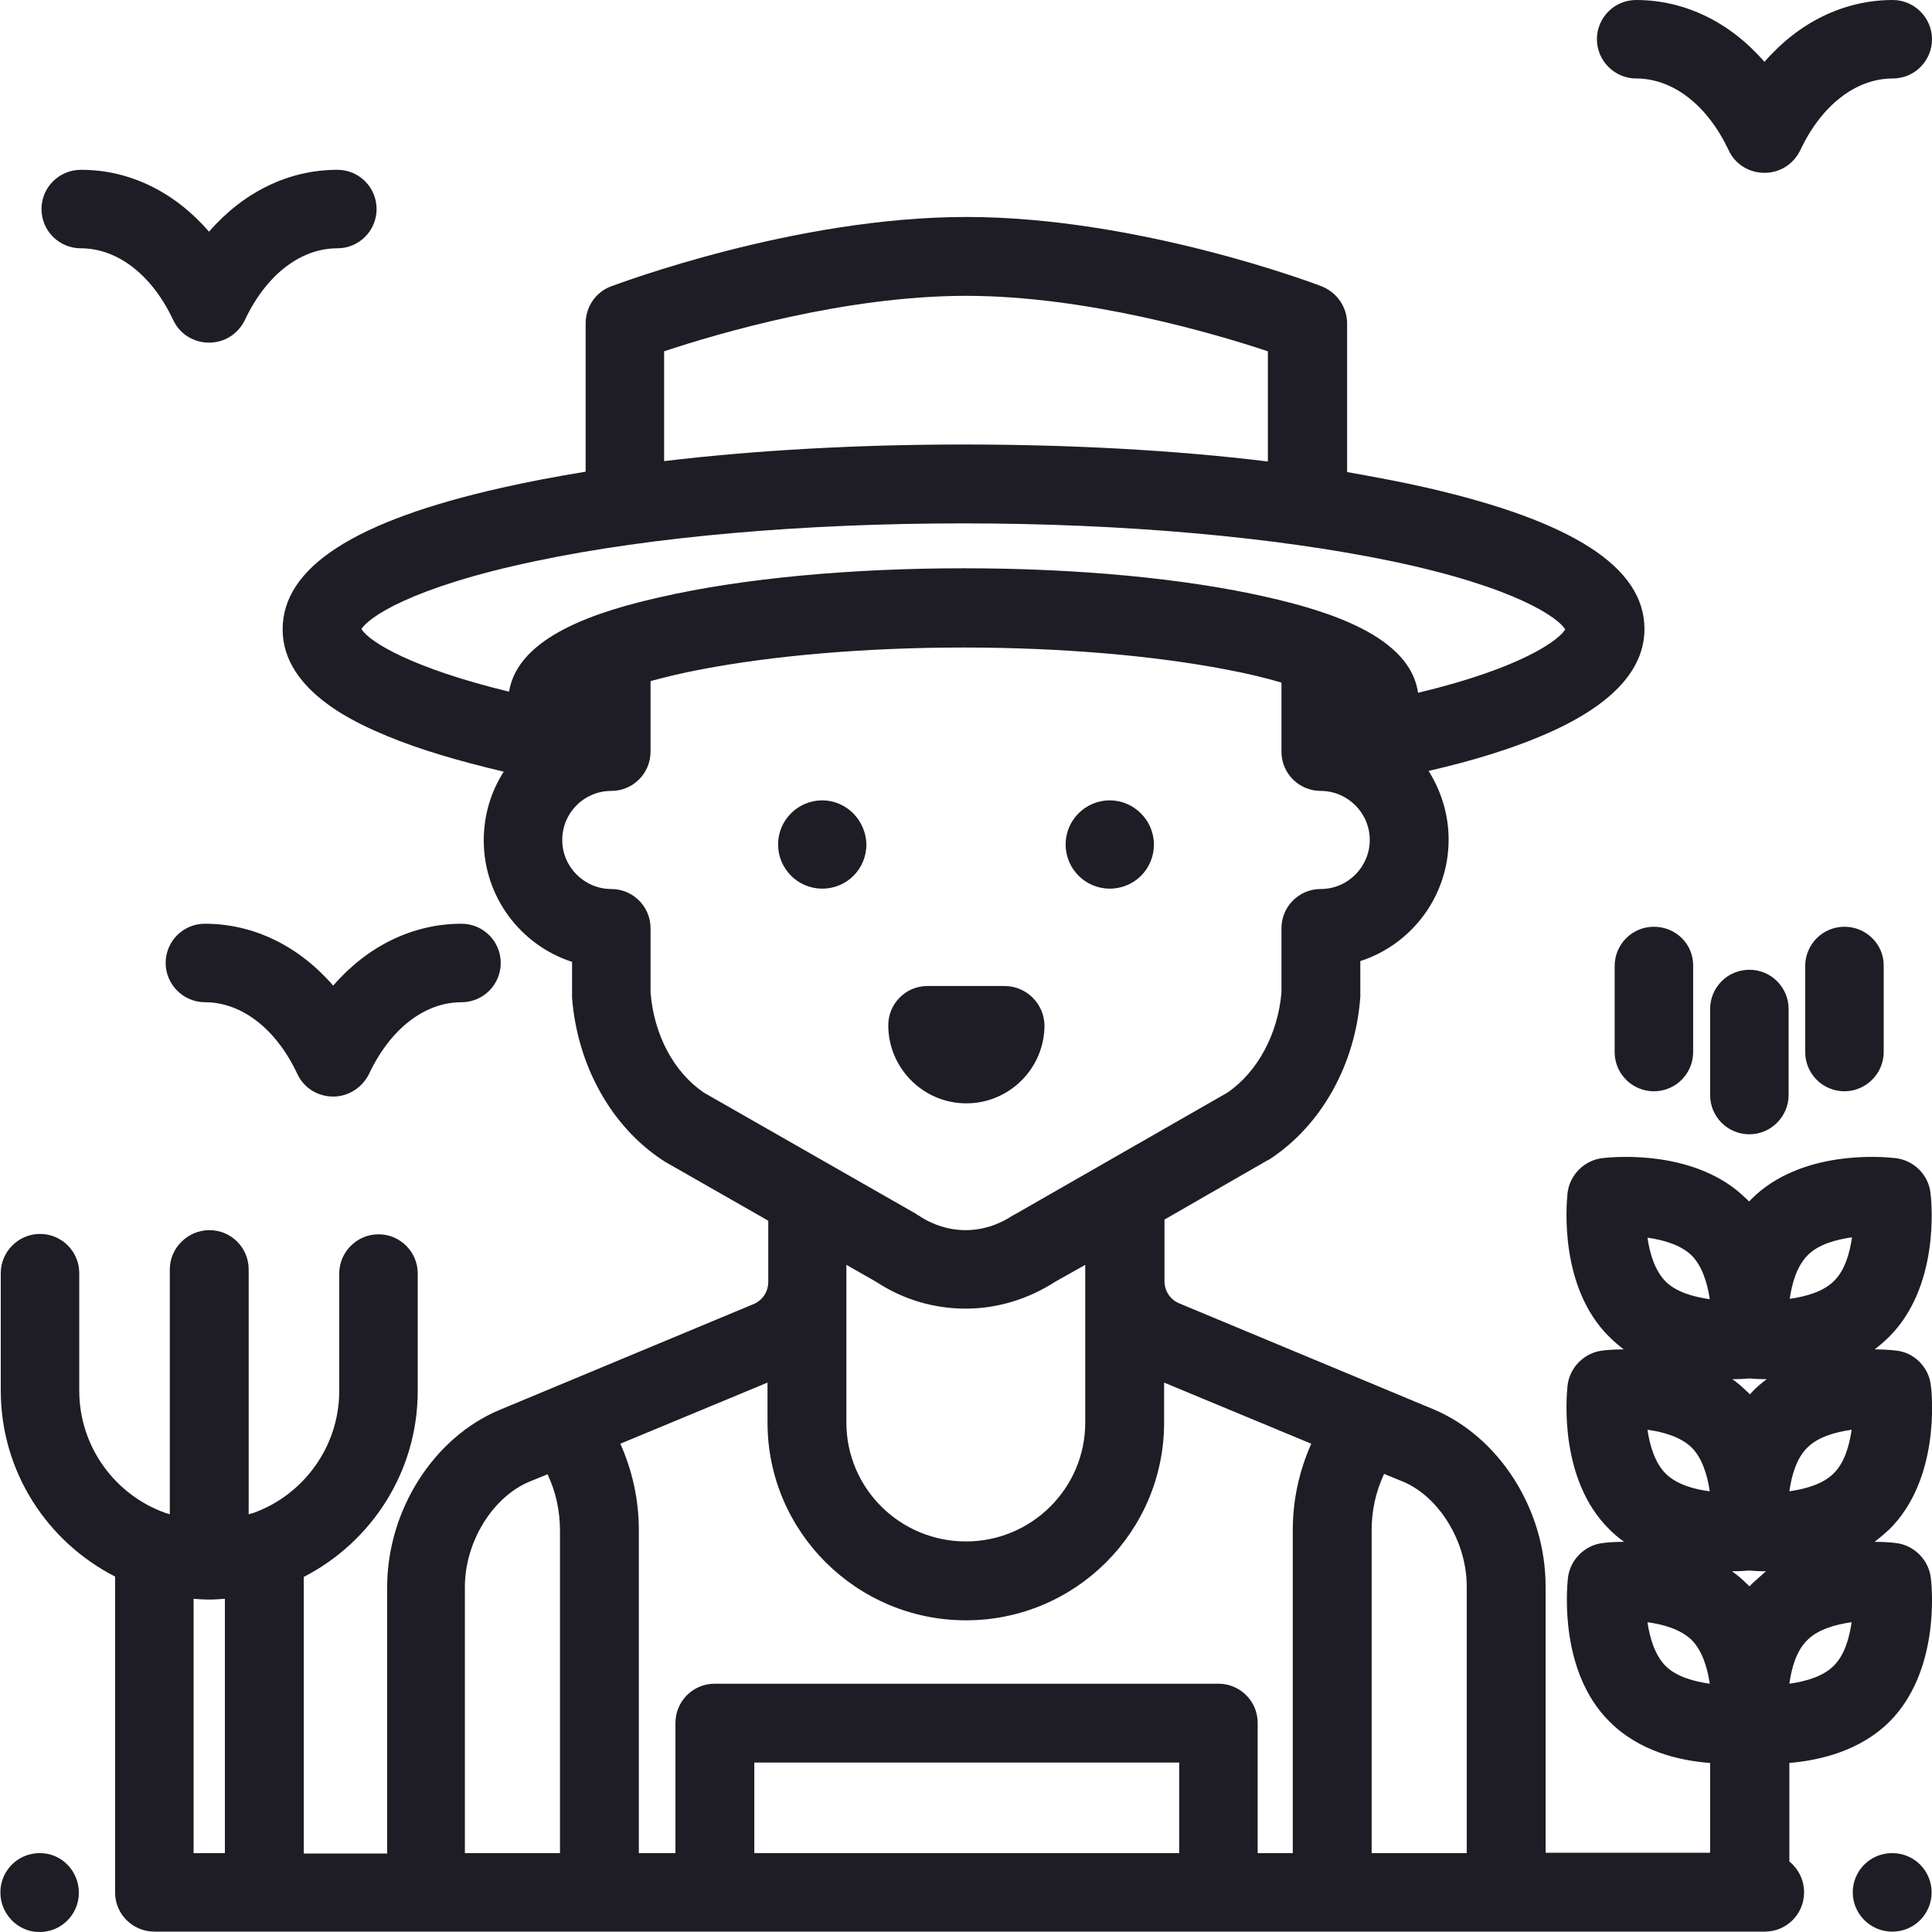
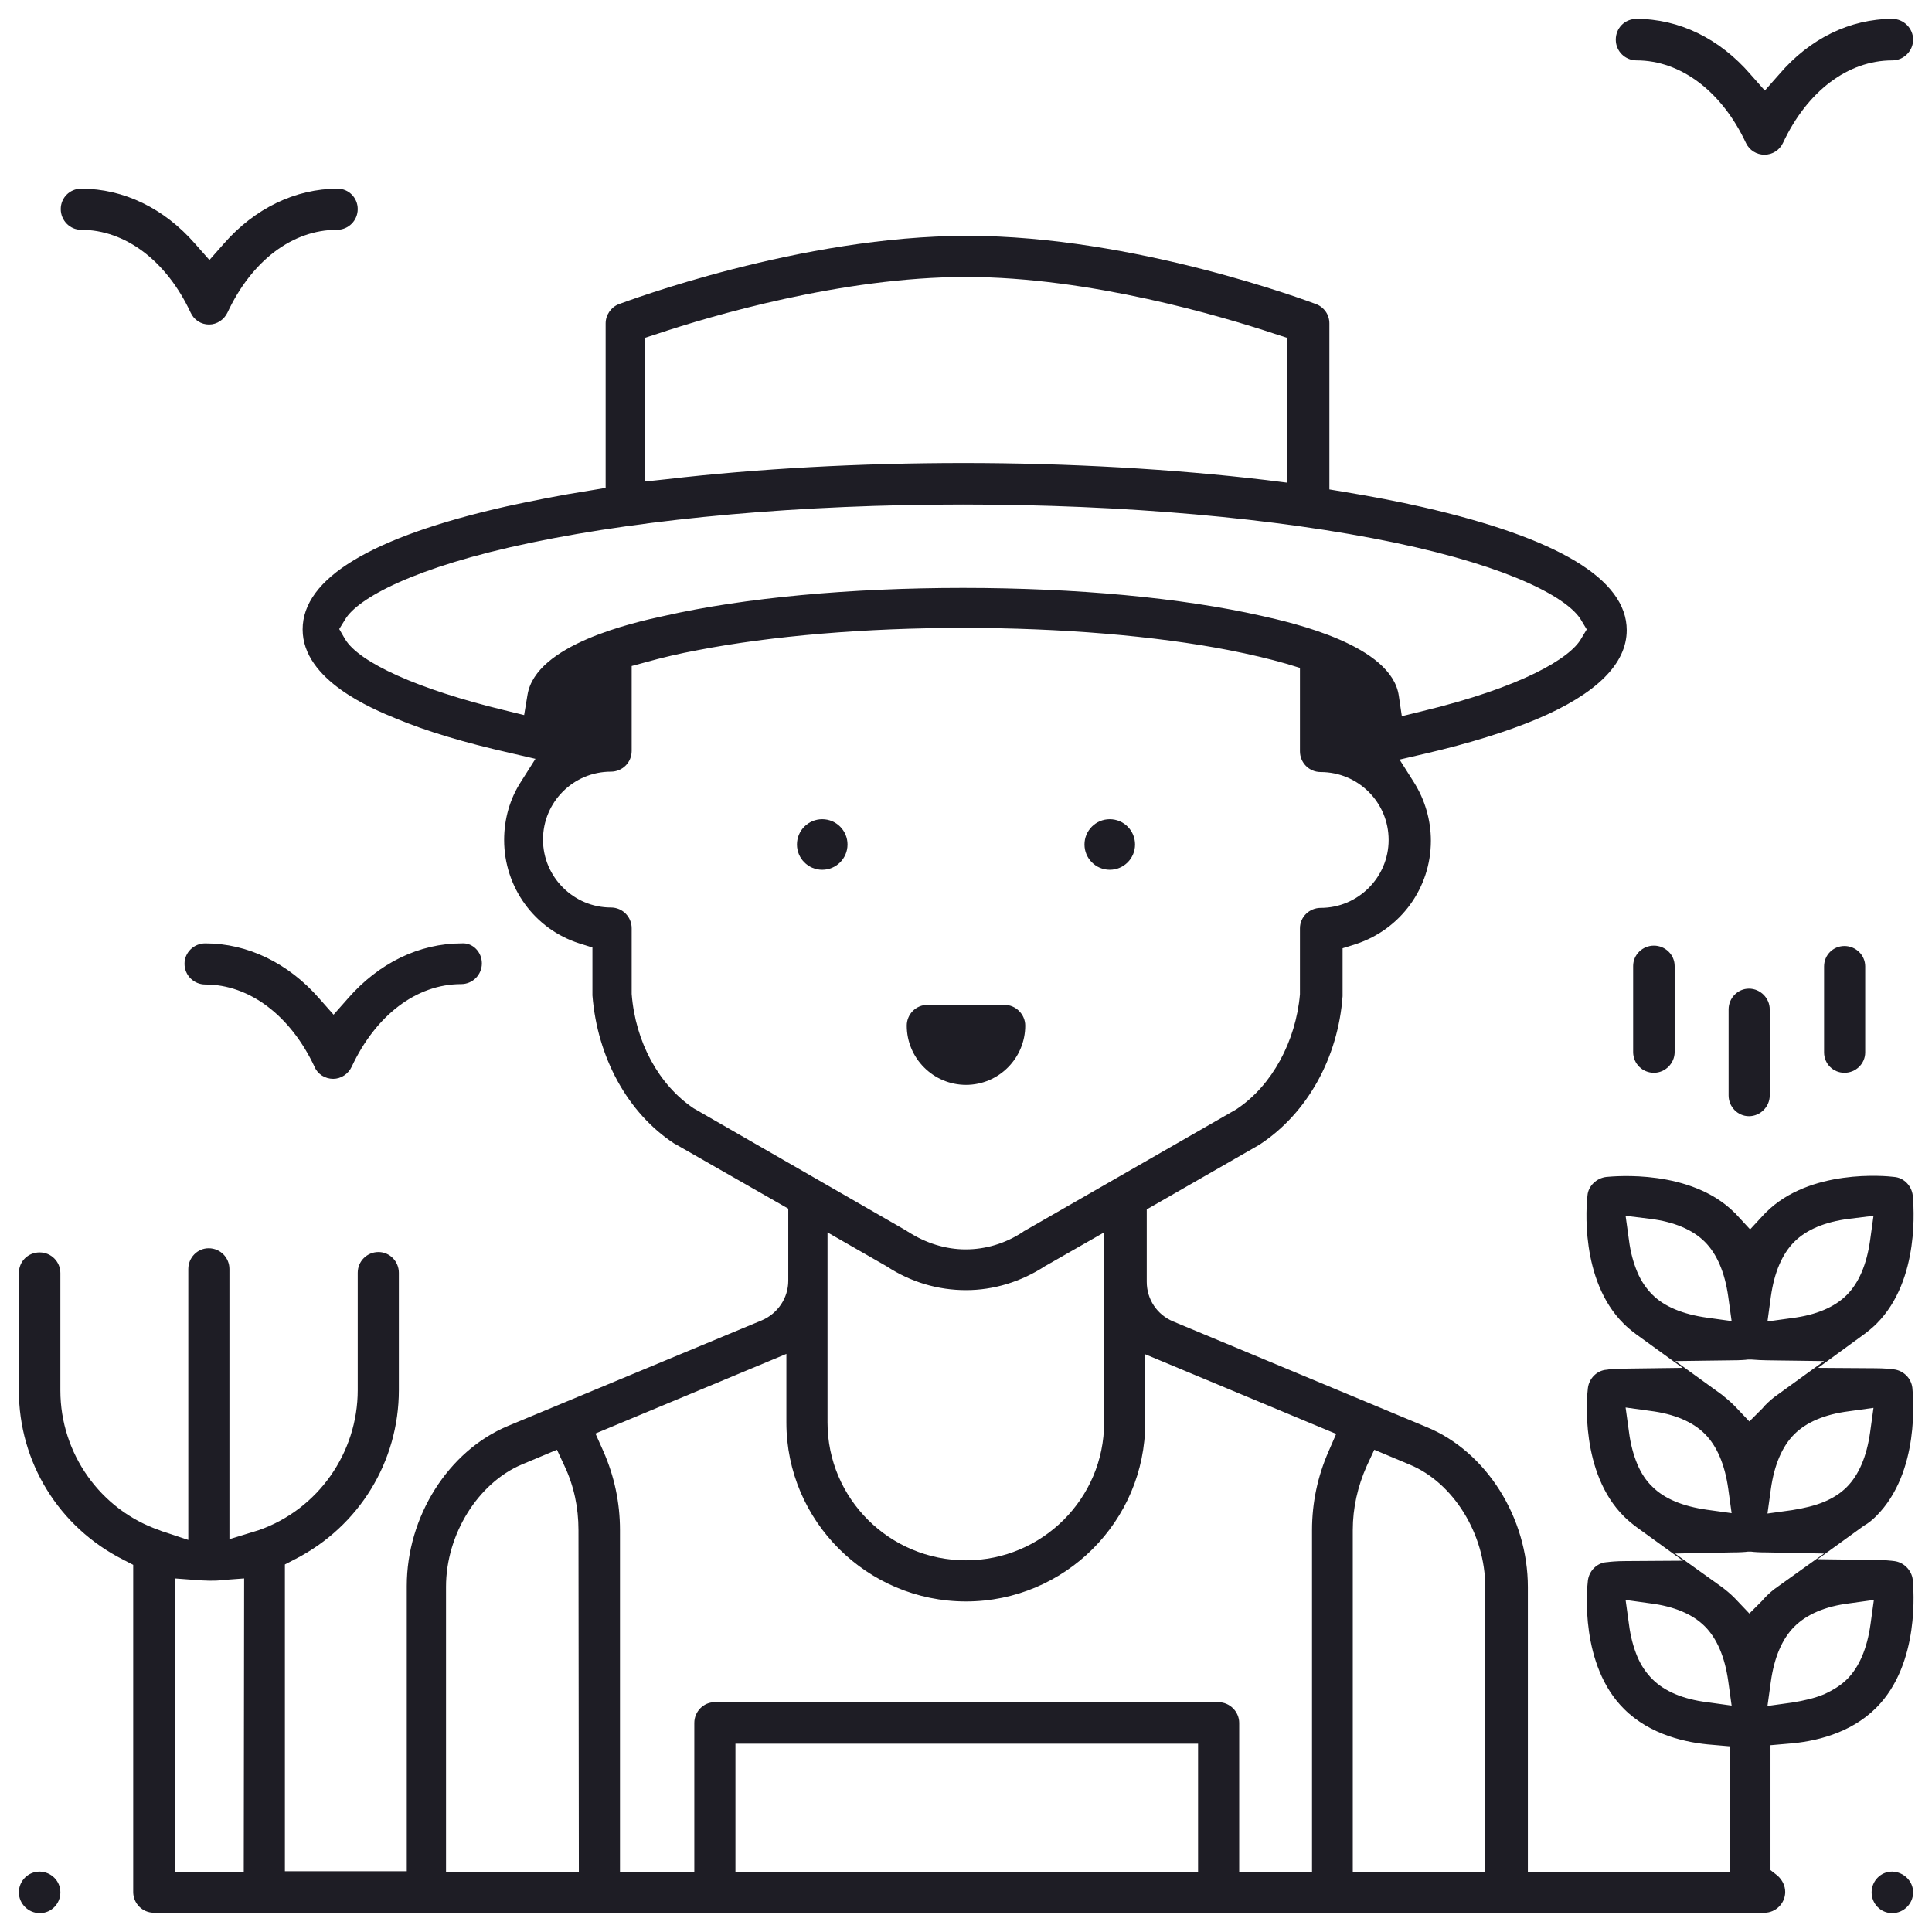
<svg xmlns="http://www.w3.org/2000/svg" id="Layer_1" width="512" height="512" viewBox="0 0 512 512">
  <style>.st0{fill:#1e1d25}</style>
-   <path class="st0" d="M10.6 491.1h-.1c-5.8 0-10.4 4.7-10.4 10.4S4.7 512 10.4 512h.1c5.8 0 10.4-4.7 10.4-10.4s-4.5-10.5-10.3-10.5zM501.5 491.1h-.1c-5.8 0-10.4 4.7-10.4 10.4s4.7 10.4 10.4 10.4h.1c5.8 0 10.4-4.7 10.4-10.4s-4.6-10.4-10.4-10.4zM294.1 212.1c-6.4 0-11.7 5.2-11.7 11.7 0 6.4 5.2 11.7 11.7 11.7s11.7-5.2 11.7-11.7c0-6.4-5.3-11.7-11.7-11.7zM217.9 212.1c-6.4 0-11.7 5.2-11.7 11.7 0 6.4 5.2 11.7 11.7 11.7s11.7-5.2 11.7-11.7c-.1-6.4-5.3-11.7-11.7-11.7zM266.2 261.3h-20.4c-5.8 0-10.4 4.7-10.4 10.4 0 11.4 9.3 20.7 20.7 20.7s20.7-9.3 20.7-20.7c-.1-5.7-4.8-10.4-10.6-10.4zM89.4 45c-12.9 0-24.9 5.9-34 16.4C46.3 50.9 34.4 45 21.5 45 15.7 45 11 49.6 11 55.4s4.7 10.4 10.4 10.4c9.8 0 18.9 7.1 24.5 19 1.7 3.7 5.4 6 9.5 6s7.7-2.3 9.5-6c5.6-11.9 14.7-19 24.5-19 5.8 0 10.4-4.7 10.4-10.4S95.2 45 89.4 45zM122.3 244.8c-12.9 0-24.9 5.9-34 16.4-9.1-10.5-21.1-16.4-34-16.4-5.8 0-10.4 4.7-10.4 10.4s4.7 10.4 10.4 10.4c9.8 0 18.9 7.1 24.5 19 1.7 3.7 5.4 6 9.5 6s7.7-2.4 9.5-6c5.6-11.9 14.7-19 24.5-19 5.8 0 10.4-4.7 10.4-10.4s-4.6-10.4-10.4-10.4zM501.6 0c-12.9 0-24.9 5.9-34 16.4C458.5 5.9 446.5 0 433.6 0c-5.8 0-10.4 4.7-10.4 10.4s4.7 10.4 10.4 10.4c9.8 0 18.9 7.1 24.5 19 1.7 3.7 5.4 6 9.5 6s7.7-2.3 9.5-6c5.6-11.9 14.7-19 24.5-19 5.8 0 10.4-4.7 10.4-10.4S507.3 0 501.6 0zM463.6 257c-5.8 0-10.4 4.7-10.4 10.4v22.8c0 5.8 4.7 10.4 10.4 10.4s10.4-4.7 10.4-10.4v-22.8c0-5.7-4.6-10.4-10.4-10.4zM488.8 245.6c-5.8 0-10.4 4.7-10.4 10.4v22.8c0 5.8 4.7 10.4 10.4 10.4s10.4-4.7 10.4-10.4V256c.1-5.7-4.6-10.4-10.4-10.4zM438.3 245.6c-5.8 0-10.4 4.7-10.4 10.4v22.8c0 5.8 4.7 10.4 10.4 10.4 5.8 0 10.4-4.7 10.4-10.4V256c.1-5.8-4.6-10.4-10.4-10.4z" />
-   <path class="st0" d="M511.7 418.3c-.5-4.9-4.5-8.9-9.4-9.4-.9-.1-2.8-.3-5.5-.3 1.3-1 2.6-2.1 3.9-3.3 13.3-13.2 11.4-35.1 11-38.1-.5-4.9-4.5-8.9-9.4-9.3-.9-.1-2.8-.3-5.5-.3 1.3-1 2.6-2.1 3.8-3.3 13.3-13.2 11.4-35.1 11-38.1-.5-4.9-4.5-8.8-9.4-9.3-3.6-.4-24.9-2.2-38 10.8-.2.2-.4.5-.7.7-.2-.2-.4-.5-.7-.7-13.1-13-34.5-11.2-38-10.8-4.9.5-8.9 4.5-9.4 9.4-.3 3.1-2.2 24.9 11.1 38 1.2 1.2 2.5 2.3 3.8 3.3-2.7 0-4.7.2-5.5.3-4.9.5-8.9 4.5-9.4 9.4-.3 3.1-2.2 24.9 11.1 38 1.2 1.2 2.5 2.3 3.9 3.3-2.7 0-4.7.2-5.5.3-4.9.5-8.9 4.5-9.4 9.4-.3 3.1-2.2 24.9 11.1 38 7.8 7.8 18.4 10.3 26.6 10.9V491h-43.6v-70.6c0-20.4-12.3-39.7-29.9-47l-67.2-28c-2.4-1-3.9-3.3-3.9-5.9v-16.3l27.3-15.7.6-.3c13.7-9 22.7-25.1 24-43v-9.5c13.6-4.4 23.4-17.2 23.4-32.2 0-6.7-2-12.9-5.3-18.2 11.8-2.7 22-5.9 30.2-9.4 17.9-7.6 27-17.1 27-28.2 0-16.4-19-28.6-57.9-37.5-6.6-1.5-13.6-2.8-20.9-4.1V85.7c0-4.3-2.7-8.2-6.7-9.8-2-.8-48.8-18.4-94.2-18.4-45.4 0-92.2 17.7-94.2 18.4-4 1.5-6.7 5.4-6.7 9.8V125c-7.9 1.3-15.4 2.7-22.4 4.3-39 8.8-57.9 21.1-57.9 37.5 0 16.8 20.9 25.4 27.8 28.3 8.4 3.5 18.9 6.6 30.8 9.4-3.4 5.3-5.3 11.5-5.3 18.2 0 15 9.8 27.8 23.4 32.2v9.5c1.4 17.9 10.3 34 23.9 43 .2.1.4.2.6.4l27.5 15.7v16.2c0 2.6-1.5 4.9-3.9 5.9l-67.2 28c-17.6 7.3-29.9 26.7-29.9 47v70.6H80.5v-73.3c17.9-9.2 30.2-27.8 30.2-49.3v-31.1c0-5.8-4.7-10.4-10.4-10.4s-10.4 4.7-10.4 10.4v31.1c0 14.9-9.6 27.7-22.9 32.4-.1 0-.8.2-1.1.3v-64.9c0-5.8-4.7-10.4-10.4-10.4S45 330.7 45 336.4v64.9c-.2-.1-.9-.3-1-.3-13.4-4.7-23-17.5-23-32.5v-31.1c0-5.8-4.7-10.4-10.4-10.4S.2 331.7.2 337.4v31.1c0 21.5 12.3 40.1 30.3 49.3v83.7c0 5.8 4.7 10.4 10.4 10.4h426.8c5.8 0 10.4-4.7 10.4-10.4 0-3.3-1.5-6.2-3.9-8.2v-26.1c8.2-.7 18.7-3.2 26.5-10.9-1.8 1.8-2.8 2.8 0 0 8.3-8.2 3.1-3.1 0 0 13.2-13.2 11.4-34.9 11-38zm-70.3 23.2c-2.8-2.8-4.2-7.4-4.8-11.6 4.3.6 8.8 1.9 11.7 4.7 2.8 2.8 4.2 7.4 4.8 11.6-4.3-.6-8.9-1.9-11.7-4.7zm0-51c-2.8-2.8-4.2-7.4-4.8-11.6 4.3.6 8.8 1.9 11.7 4.7 2.8 2.8 4.2 7.4 4.8 11.6-4.3-.5-8.9-1.9-11.7-4.7zm0-50.9c-2.8-2.8-4.2-7.4-4.8-11.6 4.3.6 8.8 1.9 11.7 4.7 2.8 2.8 4.2 7.4 4.8 11.6-4.3-.6-8.9-1.9-11.7-4.7zM51.3 491.1v-67.4c1.4.1 2.7.2 4.1.2 1.4 0 2.8-.1 4.2-.2v67.4h-8.3zM176 93.1c14.1-4.7 48-14.7 80-14.7 31.9 0 65.9 10 80 14.7v29.2c-24.6-3-52.2-4.5-80.7-4.5-28 0-55 1.5-79.3 4.4V93.1zm-41.1 90.2c-25.6-6.2-37.1-13.2-39.1-16.6 1.7-2.9 12.8-11 46.1-18 30.8-6.5 71.1-10 113.4-10s82.6 3.6 113.4 10c33.5 7 44.4 15.2 46.1 18.1-1.5 2.6-11 10.1-39 16.8-2.1-15-23.8-21.7-40.2-25.4-21.5-4.9-50-7.6-80.2-7.6s-58.7 2.7-80.2 7.6c-16.5 3.7-37.9 10.3-40.3 25.1zm51.7 106.3c-8-5.4-13.3-15.3-14.2-26.6v-17c0-5.8-4.7-10.4-10.4-10.4-7.1 0-13-5.8-13-13s5.8-13 13-13c5.8 0 10.4-4.7 10.4-10.4v-18.7c3.7-1 8.1-2.1 13.4-3.1 19.3-3.7 43.9-5.8 69.5-5.8s50.2 2.1 69.5 5.8c5.9 1.1 10.8 2.3 14.8 3.5v18.3c0 5.8 4.7 10.4 10.4 10.4 7.1 0 13 5.8 13 13 0 7.1-5.8 13-13 13-5.8 0-10.4 4.7-10.4 10.4v17c-.9 11-6.4 21.2-14.4 26.6L269 321.8l-.6.3c-7.8 5.2-17.2 5.2-25 0-.2-.1-.4-.2-.6-.4l-56.2-32.1zm101 45.6V377c0 17.4-14.2 31.5-31.6 31.5-17.5 0-31.7-14.1-31.7-31.5v-41.8l7.9 4.5c7.3 4.8 15.5 7.1 23.7 7.1s16.4-2.4 23.7-7.1l8-4.5zM148.4 491.1h-25.2v-70.6c0-11.8 7.3-23.7 17-27.8l4.9-2c2.2 4.6 3.3 9.7 3.3 14.9v85.5zm164 0H199.9v-24h112.6v24zm30.2-85.6v85.6h-9.3v-34.5c0-5.8-4.7-10.4-10.4-10.4H189.4c-5.8 0-10.4 4.7-10.4 10.4v34.5h-9.7v-85.6c0-8-1.7-15.7-4.9-22.9l39-16.2V377c0 28.9 23.6 52.4 52.6 52.4s52.5-23.5 52.5-52.4v-10.6l39 16.2c-3.2 7.2-4.9 14.9-4.9 22.9zm46.1 85.6h-25.2v-85.6c0-5.2 1.1-10.2 3.3-14.9l4.9 2c9.7 4 17 16 17 27.8v70.7zm75-125.8c1.1.1 2.7.2 4.5.2-1.3 1-2.6 2-3.8 3.3-.2.2-.4.5-.7.7-.2-.2-.4-.5-.7-.7-1.2-1.2-2.5-2.3-3.9-3.3 1.9 0 3.4-.1 4.6-.2zm.6 54.4c-.2.2-.4.5-.7.7-.2-.2-.4-.5-.7-.7-1.2-1.2-2.5-2.3-3.9-3.3 1.9 0 3.4-.1 4.5-.2 1.1.1 2.7.2 4.5.2-1.1 1-2.4 2.1-3.7 3.3zm14.8-87.1c2.8-2.8 7.4-4.1 11.7-4.7-.6 4.2-1.9 8.8-4.8 11.6-2.8 2.8-7.4 4.1-11.7 4.7.6-4.2 1.9-8.7 4.8-11.6zm6.8 108.9c-2.8 2.8-7.4 4.1-11.7 4.7.6-4.3 1.9-8.8 4.8-11.6 2.8-2.8 7.4-4.1 11.7-4.7-.6 4.2-1.9 8.8-4.8 11.6zm0-51c-2.8 2.8-7.4 4.1-11.7 4.7.6-4.2 1.9-8.8 4.8-11.6 2.8-2.8 7.4-4.1 11.7-4.7-.6 4.2-1.9 8.8-4.8 11.6z" />
+   <path class="st0" d="M16 501.5c0 3-2.4 5.5-5.4 5.5h-.1c-3 0-5.5-2.5-5.5-5.5s2.4-5.5 5.5-5.5h.1c3 .1 5.4 2.5 5.4 5.5zM507 501.5c0 3-2.5 5.5-5.5 5.5h-.1c-3 0-5.4-2.5-5.4-5.5s2.4-5.5 5.4-5.5h.1c3 .1 5.5 2.5 5.5 5.5zM94.8 55.4c0 3-2.4 5.5-5.5 5.5-11.8 0-22.6 8.2-29 21.9-.9 1.9-2.8 3.2-4.9 3.2-2.1 0-4-1.2-4.9-3.2-6.4-13.7-17.3-21.9-29-21.9-3 0-5.4-2.5-5.4-5.5s2.4-5.4 5.4-5.4c11.3 0 22 5.2 30.2 14.6l3.8 4.3 3.8-4.3c8.2-9.4 19-14.6 30.2-14.6 2.9 0 5.3 2.4 5.3 5.4zM127.7 255.3c0 3-2.4 5.5-5.5 5.5-11.8 0-22.6 8.2-29 21.9-.9 1.9-2.8 3.2-4.9 3.2s-4.1-1.2-4.9-3.1c-6.4-13.7-17.3-21.9-29-21.9-3 0-5.5-2.4-5.5-5.5 0-3 2.5-5.4 5.5-5.4 11.2 0 22 5.2 30.2 14.6l3.8 4.3 3.8-4.3c8.2-9.4 18.9-14.6 30.2-14.6 2.9-.2 5.3 2.3 5.3 5.3zM507 10.5c0 3-2.5 5.5-5.5 5.5-11.8 0-22.6 8.2-29 21.9-.9 1.9-2.8 3.1-4.9 3.1s-4-1.2-4.9-3.1c-6.4-13.7-17.3-21.9-29-21.9-3 0-5.5-2.4-5.5-5.5s2.4-5.5 5.5-5.5c11.3 0 22 5.2 30.2 14.7l3.8 4.3 3.8-4.3c8.1-9.5 18.8-14.7 30-14.7 3 0 5.5 2.5 5.5 5.5zM469 267.5v22.8c0 3-2.5 5.5-5.5 5.5s-5.4-2.5-5.4-5.5v-22.8c0-3 2.4-5.5 5.4-5.5s5.5 2.5 5.5 5.5zM494.3 256.1v22.8c0 3-2.5 5.4-5.5 5.4s-5.4-2.4-5.4-5.4v-22.8c0-3 2.4-5.4 5.4-5.4s5.5 2.4 5.5 5.4zM443.8 256v22.8c0 3-2.5 5.5-5.5 5.5s-5.5-2.4-5.5-5.5V256c0-3 2.5-5.4 5.5-5.4s5.5 2.4 5.5 5.4z" />
+   <path class="st0" d="M497.2 401.8c11.7-11.7 9.8-31.7 9.6-34-.3-2.6-2.4-4.6-4.9-4.9-.8-.1-2.5-.3-5-.3l-15.1-.1 12.2-8.9c1.2-.9 2.3-1.8 3.3-2.8 11.7-11.7 9.8-31.7 9.6-34-.3-2.6-2.4-4.7-4.9-4.9-2.3-.3-22.4-2.2-34 9.4l-.5.5-3.7 4-3.7-4c-.2-.2-.3-.4-.5-.5-11.6-11.5-31.6-9.6-33.9-9.4-2.6.3-4.8 2.4-5 4.9-.3 2.3-2.1 22.4 9.6 34 1 1 2.1 1.9 3.3 2.8l12.3 8.9-15.1.2c-2.8 0-4.6.2-5 .3h-.1c-2.5.2-4.6 2.3-4.9 4.9-.3 2.3-2.1 22.4 9.6 34 1 1 2.1 1.9 3.3 2.8l12.3 8.9-15.2.1c-2.5 0-4.3.2-5 .3h-.1c-2.5.2-4.6 2.3-4.9 4.9-.3 2.3-2.1 22.4 9.6 34 6.9 6.9 16.6 9 23.5 9.5l4.6.4v33.4h-53.6v-75.6c0-18.4-11-35.9-26.8-42.4l-67.2-28c-4.3-1.8-7-5.9-7-10.5v-19.2l29.8-17.1c.1 0 .2-.1.3-.2 12.4-8.2 20.6-22.8 21.8-39.2V251.3l3.5-1.1c11.9-3.9 19.9-14.9 19.9-27.4 0-5.5-1.6-10.9-4.5-15.5l-3.8-6 6.9-1.6c11.6-2.7 21.5-5.8 29.4-9.1 15.9-6.7 23.9-14.7 23.9-23.6 0-13.5-18.2-24.4-54-32.6-6.5-1.5-13.4-2.8-20.6-4l-4.2-.7v-44c0-2.3-1.4-4.3-3.5-5.1-1.9-.7-48.1-18.1-92.4-18.1S166 79.9 164 80.6c-2.1.8-3.5 2.9-3.5 5.1v43.6l-4.2.7c-7.7 1.2-15.2 2.7-22.1 4.2-35.9 8.1-54 19.1-54 32.6s18.6 21.1 24.7 23.6c8.1 3.4 18.2 6.4 30.1 9.1l6.9 1.6-3.8 6c-3 4.6-4.5 10-4.5 15.5 0 12.5 8 23.6 19.9 27.4l3.5 1.1V263.8c1.3 16.4 9.3 31.1 21.6 39.2.1.1.2.1.2.1l30.1 17.2v19.1c0 4.6-2.8 8.7-7 10.5l-67.3 28c-15.8 6.6-26.8 24-26.8 42.4v75.6H75.5v-81.3l2.7-1.4c17-8.7 27.5-25.9 27.5-44.8v-31.1c0-3-2.4-5.5-5.4-5.5s-5.5 2.4-5.5 5.5v31.1c0 16.6-10.5 31.6-26.2 37.1l-1.3.4-6.5 2v-71.6c0-3-2.4-5.5-5.5-5.5-3 0-5.4 2.5-5.4 5.5v71.8l-6.6-2.2c-.1 0-.4-.1-.6-.2l-.5-.2c-15.6-5.4-26.2-20.3-26.2-37v-31.1c0-3-2.4-5.5-5.5-5.5S5 334.3 5 337.4v31.1c0 19 10.6 36.2 27.6 44.8l2.7 1.4v86.7c0 3 2.4 5.5 5.5 5.5h426.8c3 0 5.5-2.5 5.5-5.5 0-1.7-.8-3.2-2-4.3l-1.9-1.5v-33.1l4.6-.4c6.9-.5 16.5-2.6 23.4-9.5l.1-.1c11.6-11.7 9.8-31.6 9.6-33.9-.3-2.5-2.4-4.6-4.9-4.9-.8-.1-2.5-.3-5.1-.3l-15.2-.2 12.3-8.9c1.1-.6 2.2-1.5 3.2-2.5zM64.6 496.1H46.3v-77.8l5.4.4c1.5.1 2.7.2 3.8.2 1.2 0 2.4 0 3.8-.2l5.4-.4-.1 77.8zM171 89.5l3.4-1.1c13.5-4.5 48.6-15 81.6-15 32.9 0 68 10.5 81.6 15l3.4 1.1v38.4l-5.6-.7c-24.5-2.9-52.2-4.5-80.1-4.5-27.4 0-54.6 1.5-78.7 4.3l-5.6.6V89.5zm-31.2 94.6l-.9 5.4-5.3-1.3c-22.7-5.5-38.5-12.6-42.2-18.9l-1.5-2.6 1.6-2.6c3.3-5.5 18.1-13.8 49.3-20.3s71.8-10.1 114.4-10.1 83.2 3.6 114.4 10.1c31.5 6.6 46.1 14.9 49.4 20.5l1.5 2.5-1.5 2.5c-2.9 5.1-15.6 12.8-42.2 19.2l-5.3 1.3-.8-5.4c-1.9-13.4-27.9-19.3-36.4-21.2-21.2-4.8-49.3-7.4-79.1-7.4s-57.9 2.6-79.1 7.4c-8.4 1.8-34.1 7.6-36.3 20.9zm44 109.6c-9.2-6.2-15.4-17.5-16.4-30.3V246c0-3-2.4-5.5-5.5-5.5-9.9 0-18-8.1-18-18s8-18 18-18c3 0 5.5-2.4 5.5-5.5v-22.5l3.7-1c4.3-1.2 8.9-2.3 13.8-3.2 19.6-3.8 44.6-5.9 70.4-5.9 25.8 0 50.9 2.1 70.4 5.9 5.6 1.1 10.7 2.3 15.2 3.6l3.6 1.1v22.1c0 3 2.4 5.5 5.5 5.5 9.9 0 18 8 18 18 0 9.9-8.1 18-18 18-3 0-5.5 2.4-5.5 5.4v17.5c-1.1 12.5-7.4 24.1-16.6 30.3l-.3.2-56.1 32.2c-.1 0-.2.1-.3.2-4.8 3.2-10.1 4.7-15.3 4.7s-10.5-1.6-15.3-4.7c-.1 0-.2-.1-.3-.2l-56.5-32.5zm108.8 32.9V377c0 20.1-16.4 36.5-36.6 36.5-20.3 0-36.7-16.4-36.7-36.5v-50.4l15.7 9c6.4 4.2 13.6 6.3 21 6.3 7.3 0 14.6-2.2 21-6.4l.2-.1 15.4-8.8zM153.4 496.1h-35.2v-75.6c0-13.9 8.5-27.5 20.1-32.4l9.3-3.9 2 4.3c2.5 5.3 3.7 11 3.7 17l.1 90.6zm164 0H194.9v-34h122.6v34h-.1zm34.7-111.5c-2.9 6.6-4.4 13.6-4.4 20.9v90.6h-19.3v-39.5c0-3-2.5-5.5-5.5-5.5H189.4c-3 0-5.4 2.5-5.4 5.5v39.5h-19.7v-90.6c0-7.3-1.5-14.3-4.4-20.9l-2.1-4.7 50.6-21.1V377c0 26.1 21.4 47.4 47.6 47.4s47.5-21.3 47.5-47.4v-18.1l50.6 21.1-2 4.6zm41.6 111.5h-35.2v-90.6c0-5.9 1.3-11.6 3.7-17l2-4.3 9.3 3.9c11.7 4.8 20.1 18.5 20.1 32.4v75.6h.1zm75.6-152.5c.9-6.4 3-11.3 6.2-14.5s8.1-5.3 14.5-6.1l6.5-.8-.9 6.5c-.9 6.4-3 11.3-6.2 14.5-3.2 3.2-8.1 5.3-14.5 6.1l-6.5.9.9-6.6zm-35.4-6.5c-1-2.4-1.8-5.2-2.2-8.4l-.9-6.5 6.5.8c6.4.8 11.3 2.9 14.5 6.1s5.3 8.1 6.2 14.5l.9 6.5-6.5-.9c-6.4-.9-11.3-2.9-14.5-6.1-1.6-1.6-3-3.6-4-6zm10.1 23.6l15.1-.2c1.9 0 3.4-.1 4.1-.2h1c1.4.1 2.8.2 4.1.2l15.1.2-12.3 8.9c-1.2.8-2.3 1.8-3.3 2.8l-.2.2c-.1.2-.3.3-.4.5l-3.6 3.6-3.8-4-.3-.3c-1-1-2.1-1.9-3.2-2.8l-12.3-8.9zM433.9 388c-1-2.4-1.8-5.3-2.2-8.5l-.9-6.5 6.5.9c6.4.8 11.3 2.9 14.5 6.1s5.3 8.1 6.2 14.5l.9 6.5-6.5-.9c-6.4-.9-11.3-2.9-14.5-6.1-1.6-1.5-3-3.6-4-6zm18.5 63.1c-6.4-.8-11.3-2.9-14.5-6.1-1.6-1.6-3-3.6-4-6s-1.8-5.3-2.2-8.5l-.9-6.5 6.5.9c6.4.8 11.3 2.9 14.5 6.1s5.3 8.1 6.2 14.5l.9 6.5-6.5-.9zm37.7-26.2l6.5-.9-.9 6.5c-.9 6.4-3 11.3-6.2 14.5-1.6 1.6-3.7 2.9-6.1 4-2.4 1-5.3 1.7-8.5 2.2l-6.5.9.9-6.5c.9-6.4 3-11.3 6.2-14.5 3.3-3.3 8.2-5.4 14.6-6.2zm-19-4.4c-1.2.8-2.3 1.8-3.3 2.8-.1.1-.1.2-.2.2-.1.2-.3.3-.4.5l-3.6 3.6-3.8-4-.3-.3c-1-1-2.1-1.9-3.3-2.8l-12.3-8.8 15.1-.3c2 0 3.5-.1 4.2-.2h.9c.7.1 2.1.2 4.2.2l15.1.3-12.3 8.8zm12.3-22.5c-2.4 1-5.3 1.7-8.5 2.2l-6.5.9.9-6.5c.9-6.4 3-11.3 6.2-14.5s8.1-5.3 14.5-6.1l6.5-.9-.9 6.5c-.9 6.4-3 11.3-6.2 14.5-1.6 1.6-3.6 2.9-6 3.9z" />
+   <circle class="st0" cx="294.1" cy="223.8" r="6.7" />
+   <circle class="st0" cx="217.9" cy="223.8" r="6.7" />
+   <path class="st0" d="M271.7 271.8c0 8.6-7 15.7-15.7 15.7-8.6 0-15.7-7-15.7-15.7 0-3 2.4-5.5 5.5-5.5h20.4c3 0 5.5 2.5 5.5 5.5z" />
</svg>
